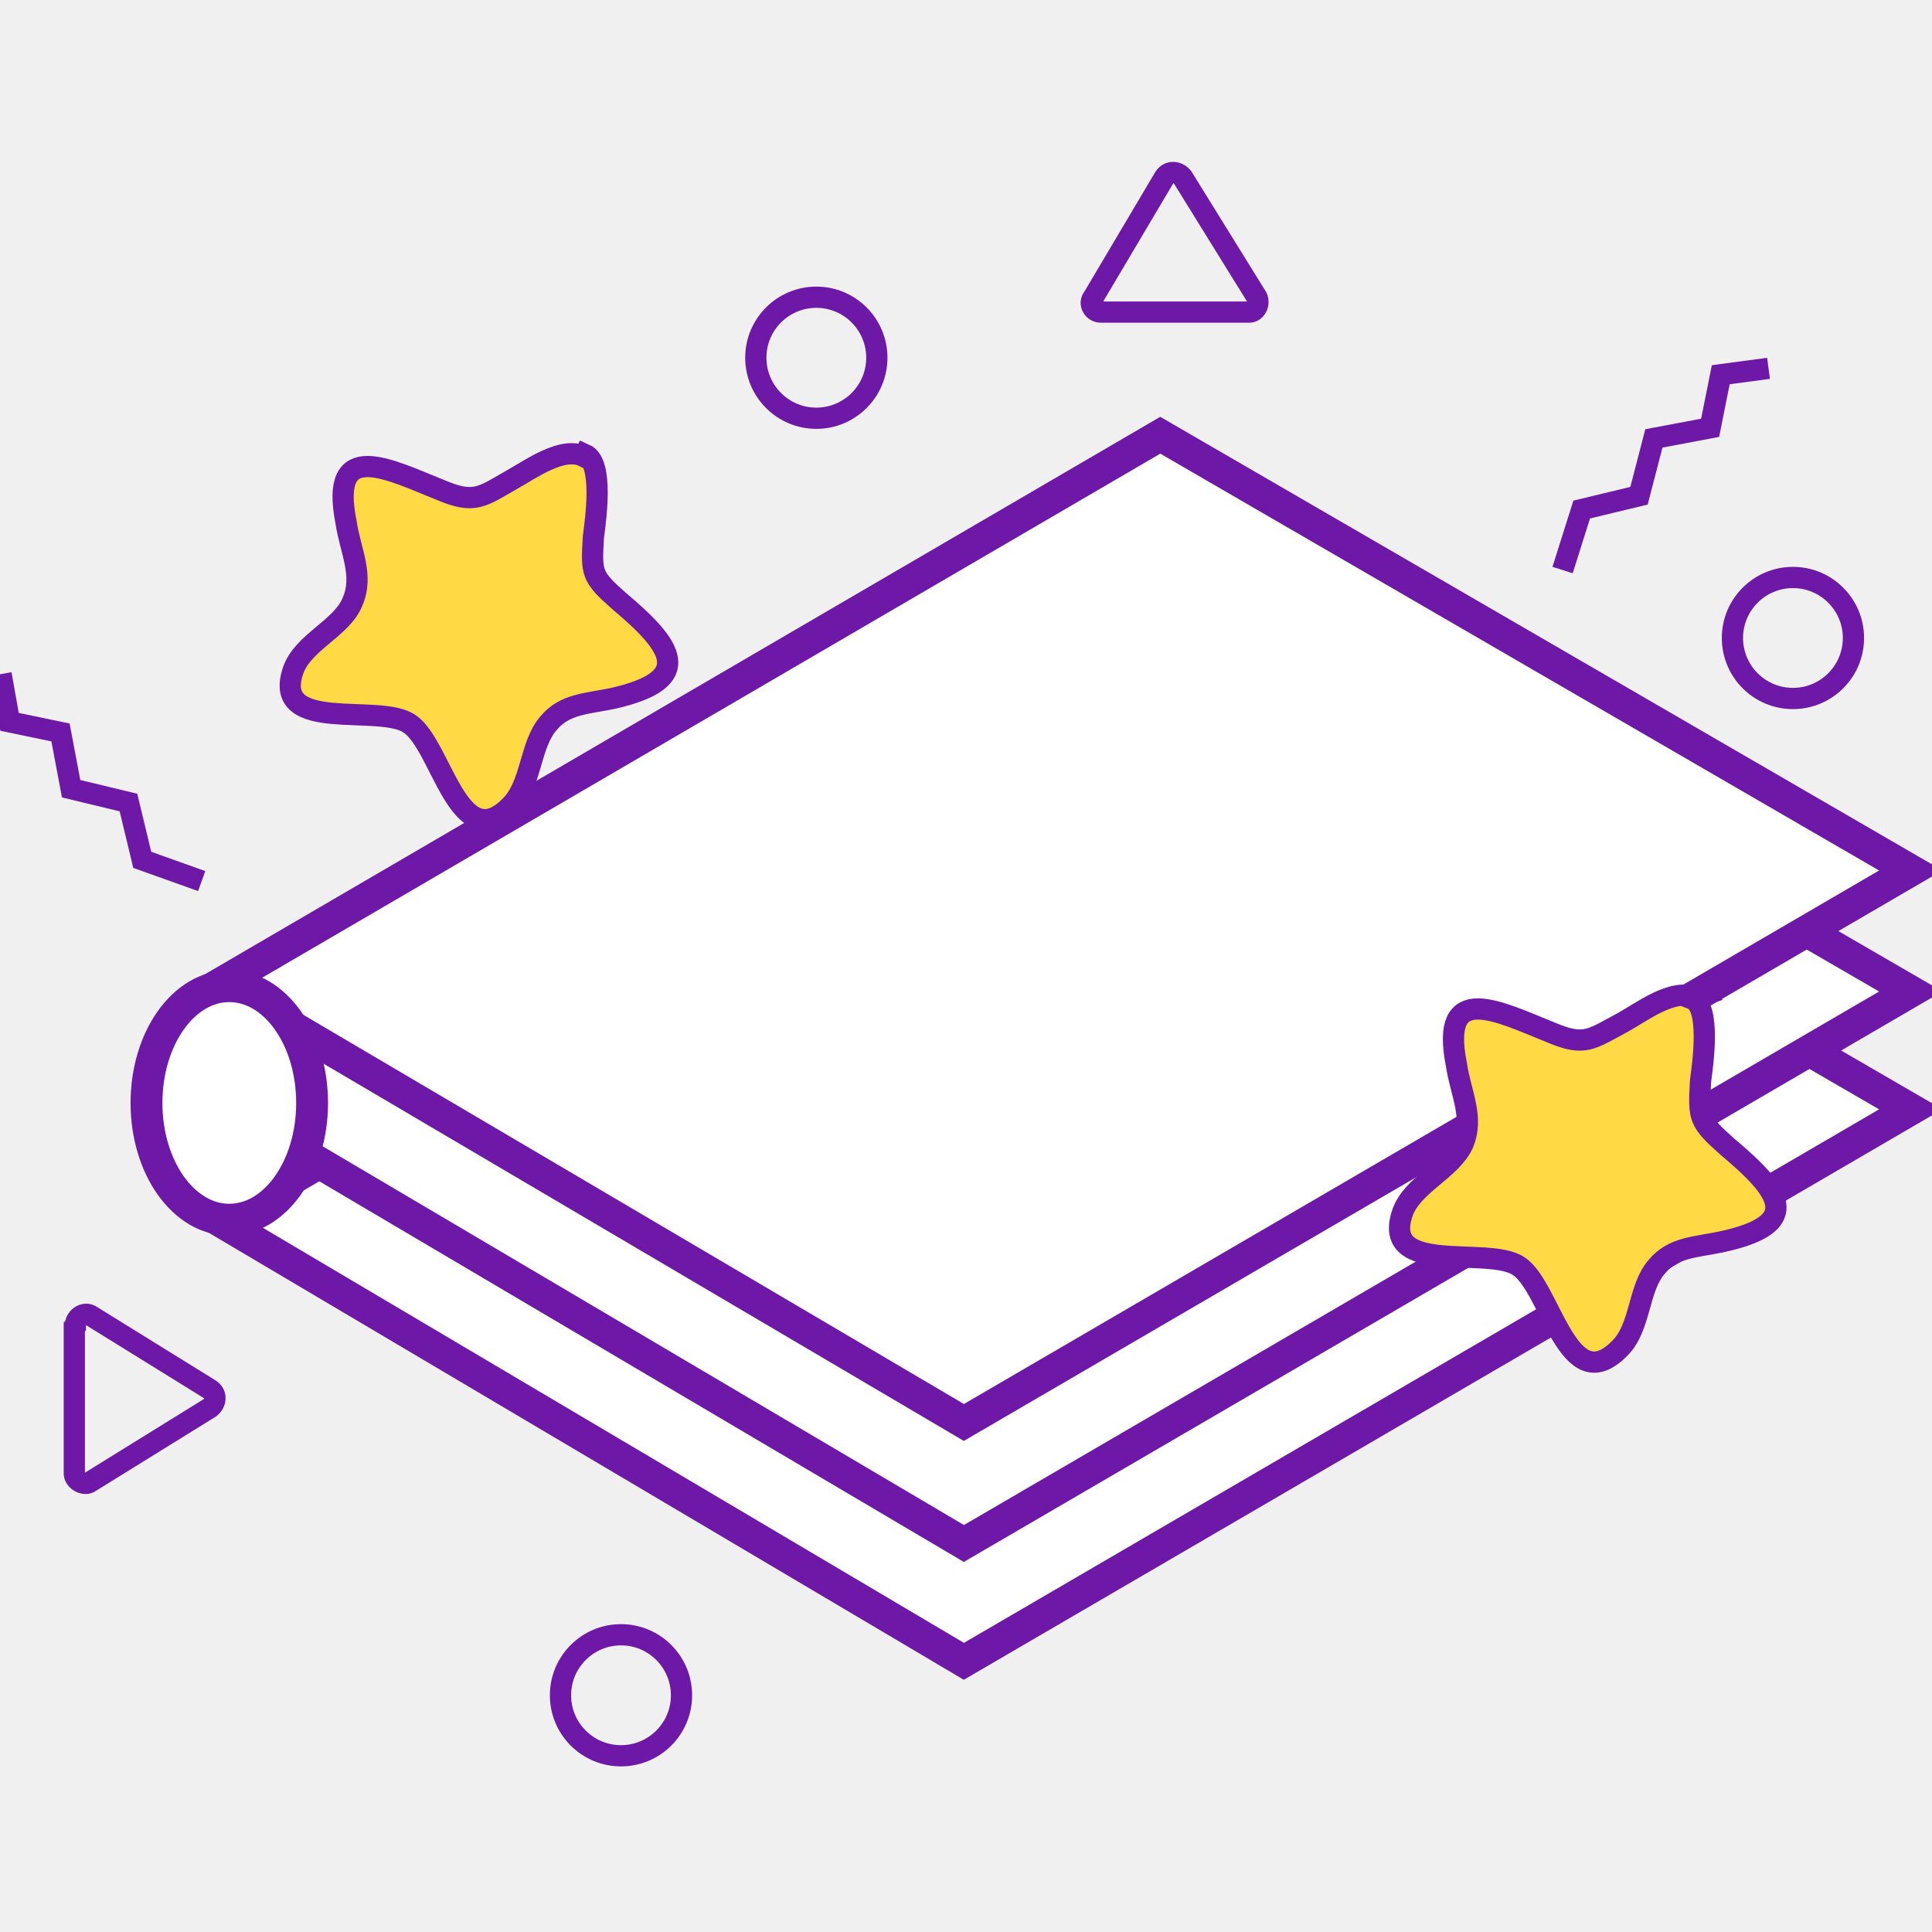
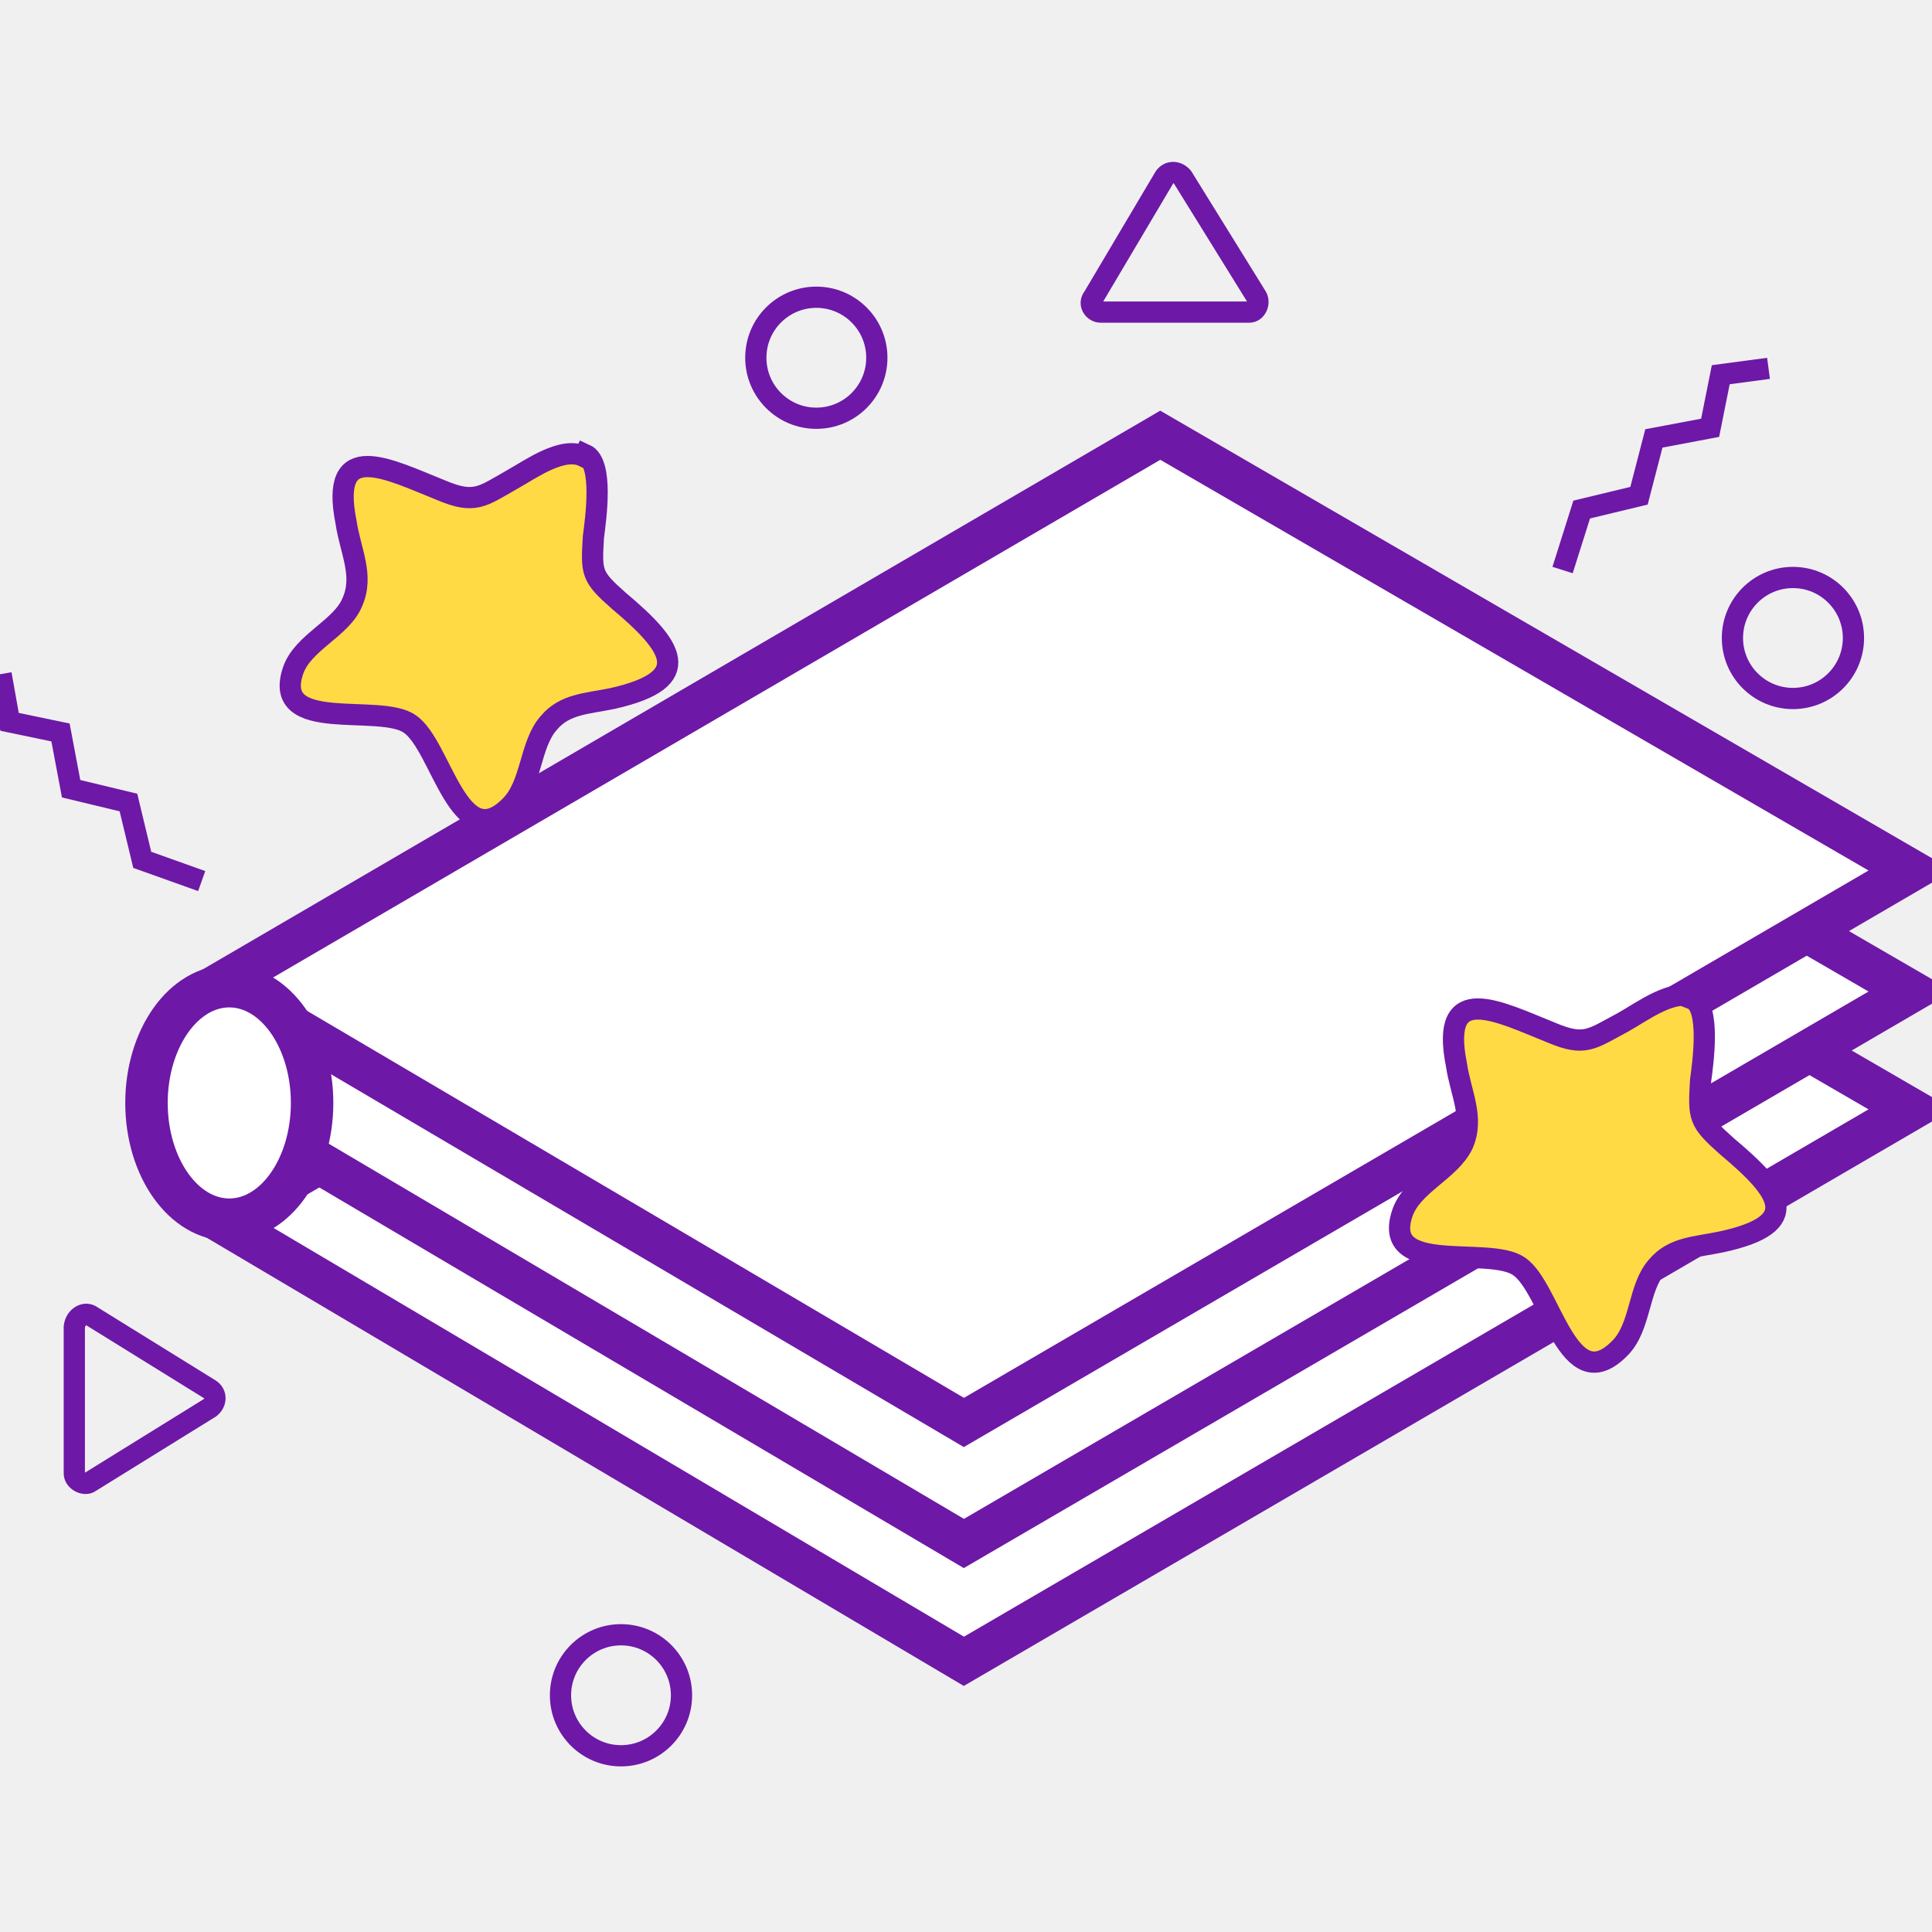
<svg xmlns="http://www.w3.org/2000/svg" version="1" id="Layer_1" viewBox="0 0 182 182">
-   <style>.blogst0{fill:#FFFFFF;stroke:#6D18A7;stroke-width:3;stroke-miterlimit:10;} .blogst1{fill:#FFDA44;stroke:#6D18A7;stroke-width:2;stroke-miterlimit:10;} .blogst2{fill:none;stroke:#6D18A7;stroke-width:2;stroke-miterlimit:10;}</style>
-   <path class="blogst0" d="M20.7 115l88.6-51.5 70.7 41-89.2 52z" />
-   <path class="blogst0" d="M20.7 104l88.6-51.6 70.7 41-89.2 52z" />
-   <path class="blogst0" d="M20.7 92.7L109.3 41 180 82l-89.2 52z" />
-   <ellipse class="blogst0" cx="21.6" cy="103.9" rx="7.8" ry="11" />
-   <path class="blogst1" d="M55 43c-2-1-5 1.2-6.8 2.2-2.8 1.6-3.5 2.3-6.6 1-5-2-10.6-5-9 3 .4 2.7 1.7 5 .6 7.5-1 2.5-4.7 3.8-5.6 6.5-2 6 8.2 3 11 5 3 2 4.6 12.7 9.5 7.7 2-2 1.8-5.8 3.6-7.8 1.5-1.8 3.6-1.8 6-2.3 8-1.8 5.6-5 .6-9.2-2.6-2.3-2.6-2.6-2.4-6 .2-1.6 1-7-.8-7.8z" />
-   <path class="blogst2" d="M103.7 29.4h14c.6 0 1-.8.7-1.4l-7-11.3c-.5-.6-1.3-.6-1.7 0L103 28c-.5.6 0 1.4.7 1.4z" />
-   <circle class="blogst2" cx="76.9" cy="33.7" r="5.7" />
-   <circle class="blogst2" cx="168.9" cy="60.1" r="5.7" />
-   <circle class="blogst2" cx="58.5" cy="159.7" r="5.7" />
-   <path class="blogst2" d="M7 125v13.8c0 .7 1 1.2 1.5.8l11.3-7c.6-.5.6-1.3 0-1.7l-11.3-7c-.6-.3-1.4.2-1.4 1zM147.2 53.7L149 48l5.4-1.3 1.4-5.4 5.3-1 1-5 4.5-.6M19 83l-5.6-2-1.3-5.4-5.4-1.3-1-5.3-4.8-1-.8-4.5" />
-   <path class="blogst1" d="M159.7 94c-2-1-5 1.3-6.8 2.3-3 1.6-3.6 2.3-6.7 1-5-2-10.6-5-9 3 .4 2.7 1.7 5 .6 7.5-1.2 2.5-4.8 3.8-5.7 6.5-2 6 8.2 3 11 5 3 2 4.6 12.7 9.5 7.7 2-2 1.7-5.7 3.5-7.7 1.5-1.8 3.6-1.8 6-2.3 8-1.7 5.6-4.8.6-9-2.7-2.4-2.7-2.7-2.5-6.2.2-1.5 1-7-.8-7.7z" />
+   <style>.blost0{fill:#FFFFFF;stroke:#6D18A7;stroke-width:4;stroke-miterlimit:10;} .blost1{fill:#FFDA44;stroke:#6D18A7;stroke-width:2;stroke-miterlimit:10;} .blost2{fill:none;stroke:#6D18A7;stroke-width:2;stroke-miterlimit:10;}</style>
+   <path class="blost0" d="M20.7 115l88.6-51.5 70.7 41-89.2 52L20.7 115z" />
+   <path class="blost0" d="M20.7 104l88.6-51.6 70.7 41-89.2 52L20.7 104z" />
+   <path class="blost0" d="M20.7 92.7L109.3 41 180 82l-89.2 52-70.1-41.3z" />
+   <ellipse class="blost0" cx="21.6" cy="103.9" rx="7.8" ry="11" />
+   <path class="blost1" d="M55 43c-2-1-5 1.2-6.8 2.2-2.8 1.6-3.5 2.3-6.6 1-5-2-10.6-5-9 3 .4 2.7 1.7 5 .6 7.5-1 2.5-4.7 3.8-5.6 6.5-2 6 8.2 3 11 5 3 2 4.6 12.7 9.5 7.7 2-2 1.8-5.8 3.6-7.8 1.5-1.8 3.6-1.8 6-2.3 8-1.8 5.6-5 .6-9.2-2.6-2.3-2.6-2.6-2.4-6 .2-1.6 1-7-.8-7.8l-.1.2z" />
+   <path class="blost2" d="M103.7 29.4h14c.6 0 1-.8.7-1.4l-7-11.3c-.5-.6-1.3-.6-1.7 0L103 28c-.5.6 0 1.4.7 1.4z" />
+   <circle class="blost2" cx="76.9" cy="33.7" r="5.7" />
+   <circle class="blost2" cx="168.9" cy="60.1" r="5.7" />
+   <circle class="blost2" cx="58.5" cy="159.7" r="5.7" />
+   <path class="blost2" d="M7 125v13.8c0 .7 1 1.2 1.5.8l11.3-7c.6-.5.6-1.3 0-1.7l-11.3-7c-.6-.3-1.4.2-1.5 1.1zm140.2-71.3L149 48l5.4-1.3 1.4-5.4 5.3-1 1-5 4.5-.6M19 83l-5.6-2-1.3-5.4-5.4-1.3-1-5.3-4.8-1-.8-4.5" />
+   <path class="blost1" d="M159.7 94c-2-1-5 1.3-6.8 2.3-3 1.6-3.6 2.3-6.7 1-5-2-10.6-5-9 3 .4 2.7 1.7 5 .6 7.5-1.2 2.5-4.8 3.8-5.7 6.5-2 6 8.2 3 11 5 3 2 4.6 12.7 9.5 7.7 2-2 1.7-5.7 3.5-7.7 1.5-1.8 3.6-1.8 6-2.3 8-1.7 5.6-4.8.6-9-2.7-2.4-2.7-2.7-2.5-6.2.2-1.5 1-7-.8-7.7l.3-.1z" />
</svg>
